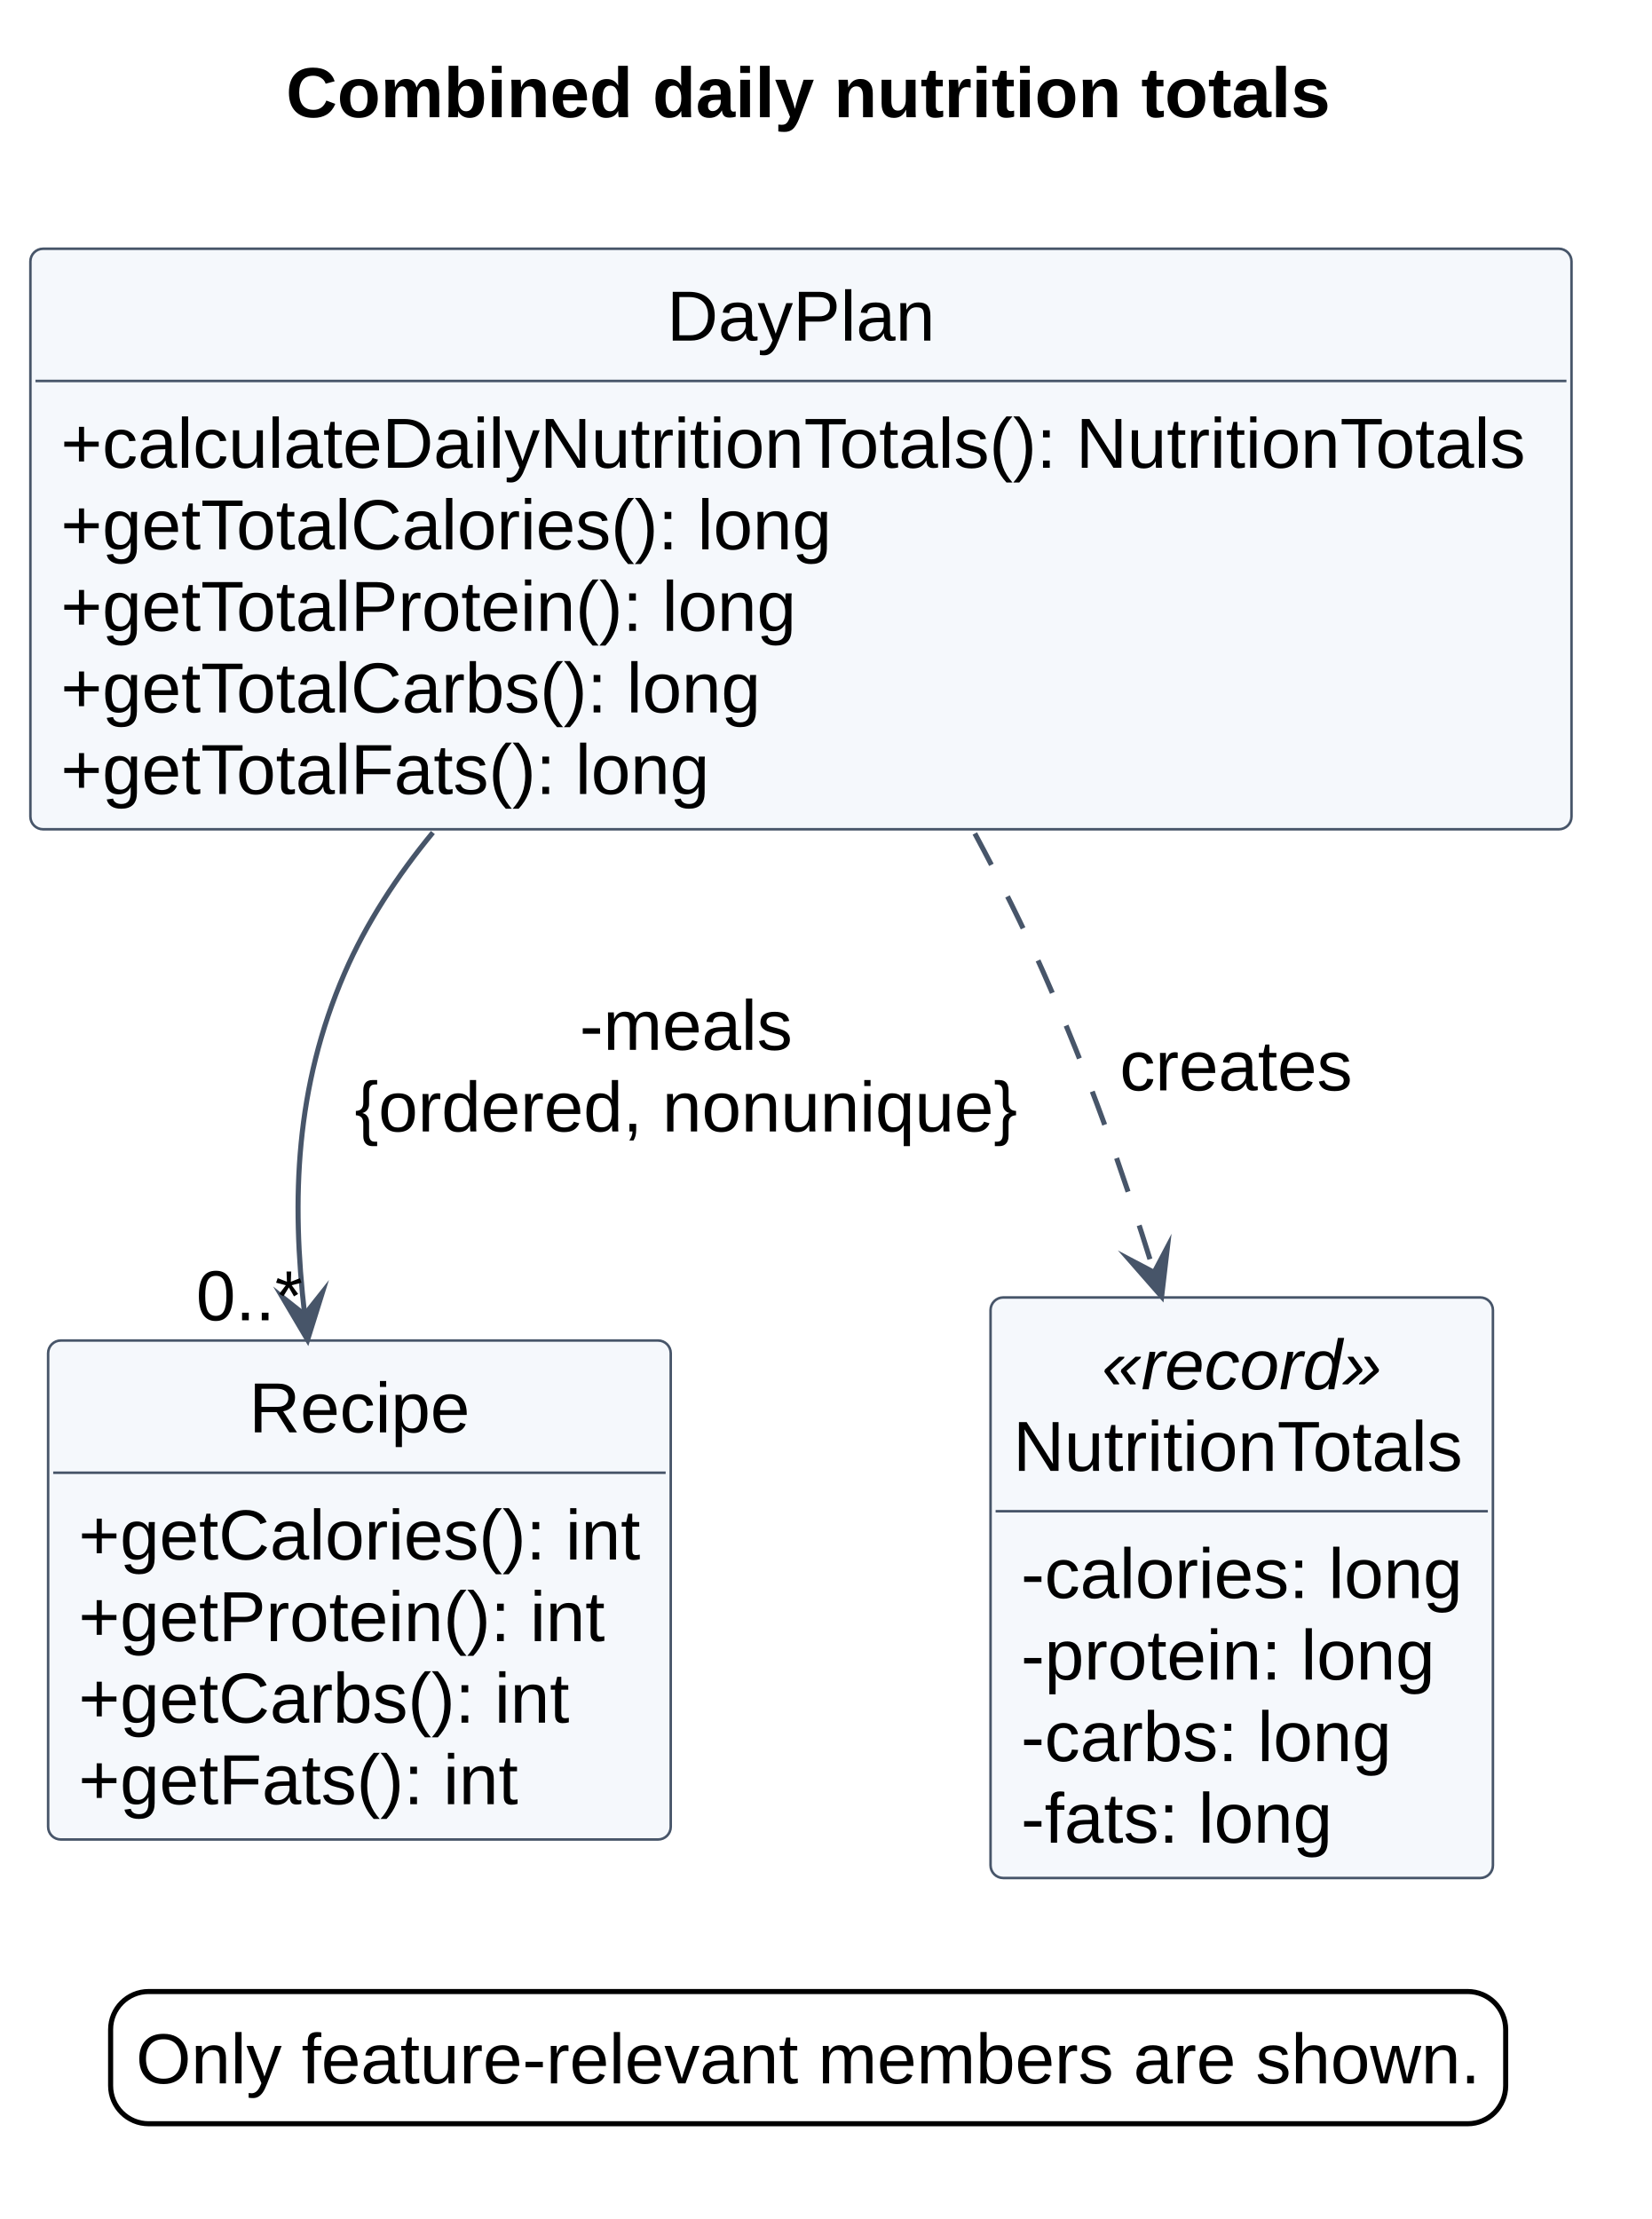
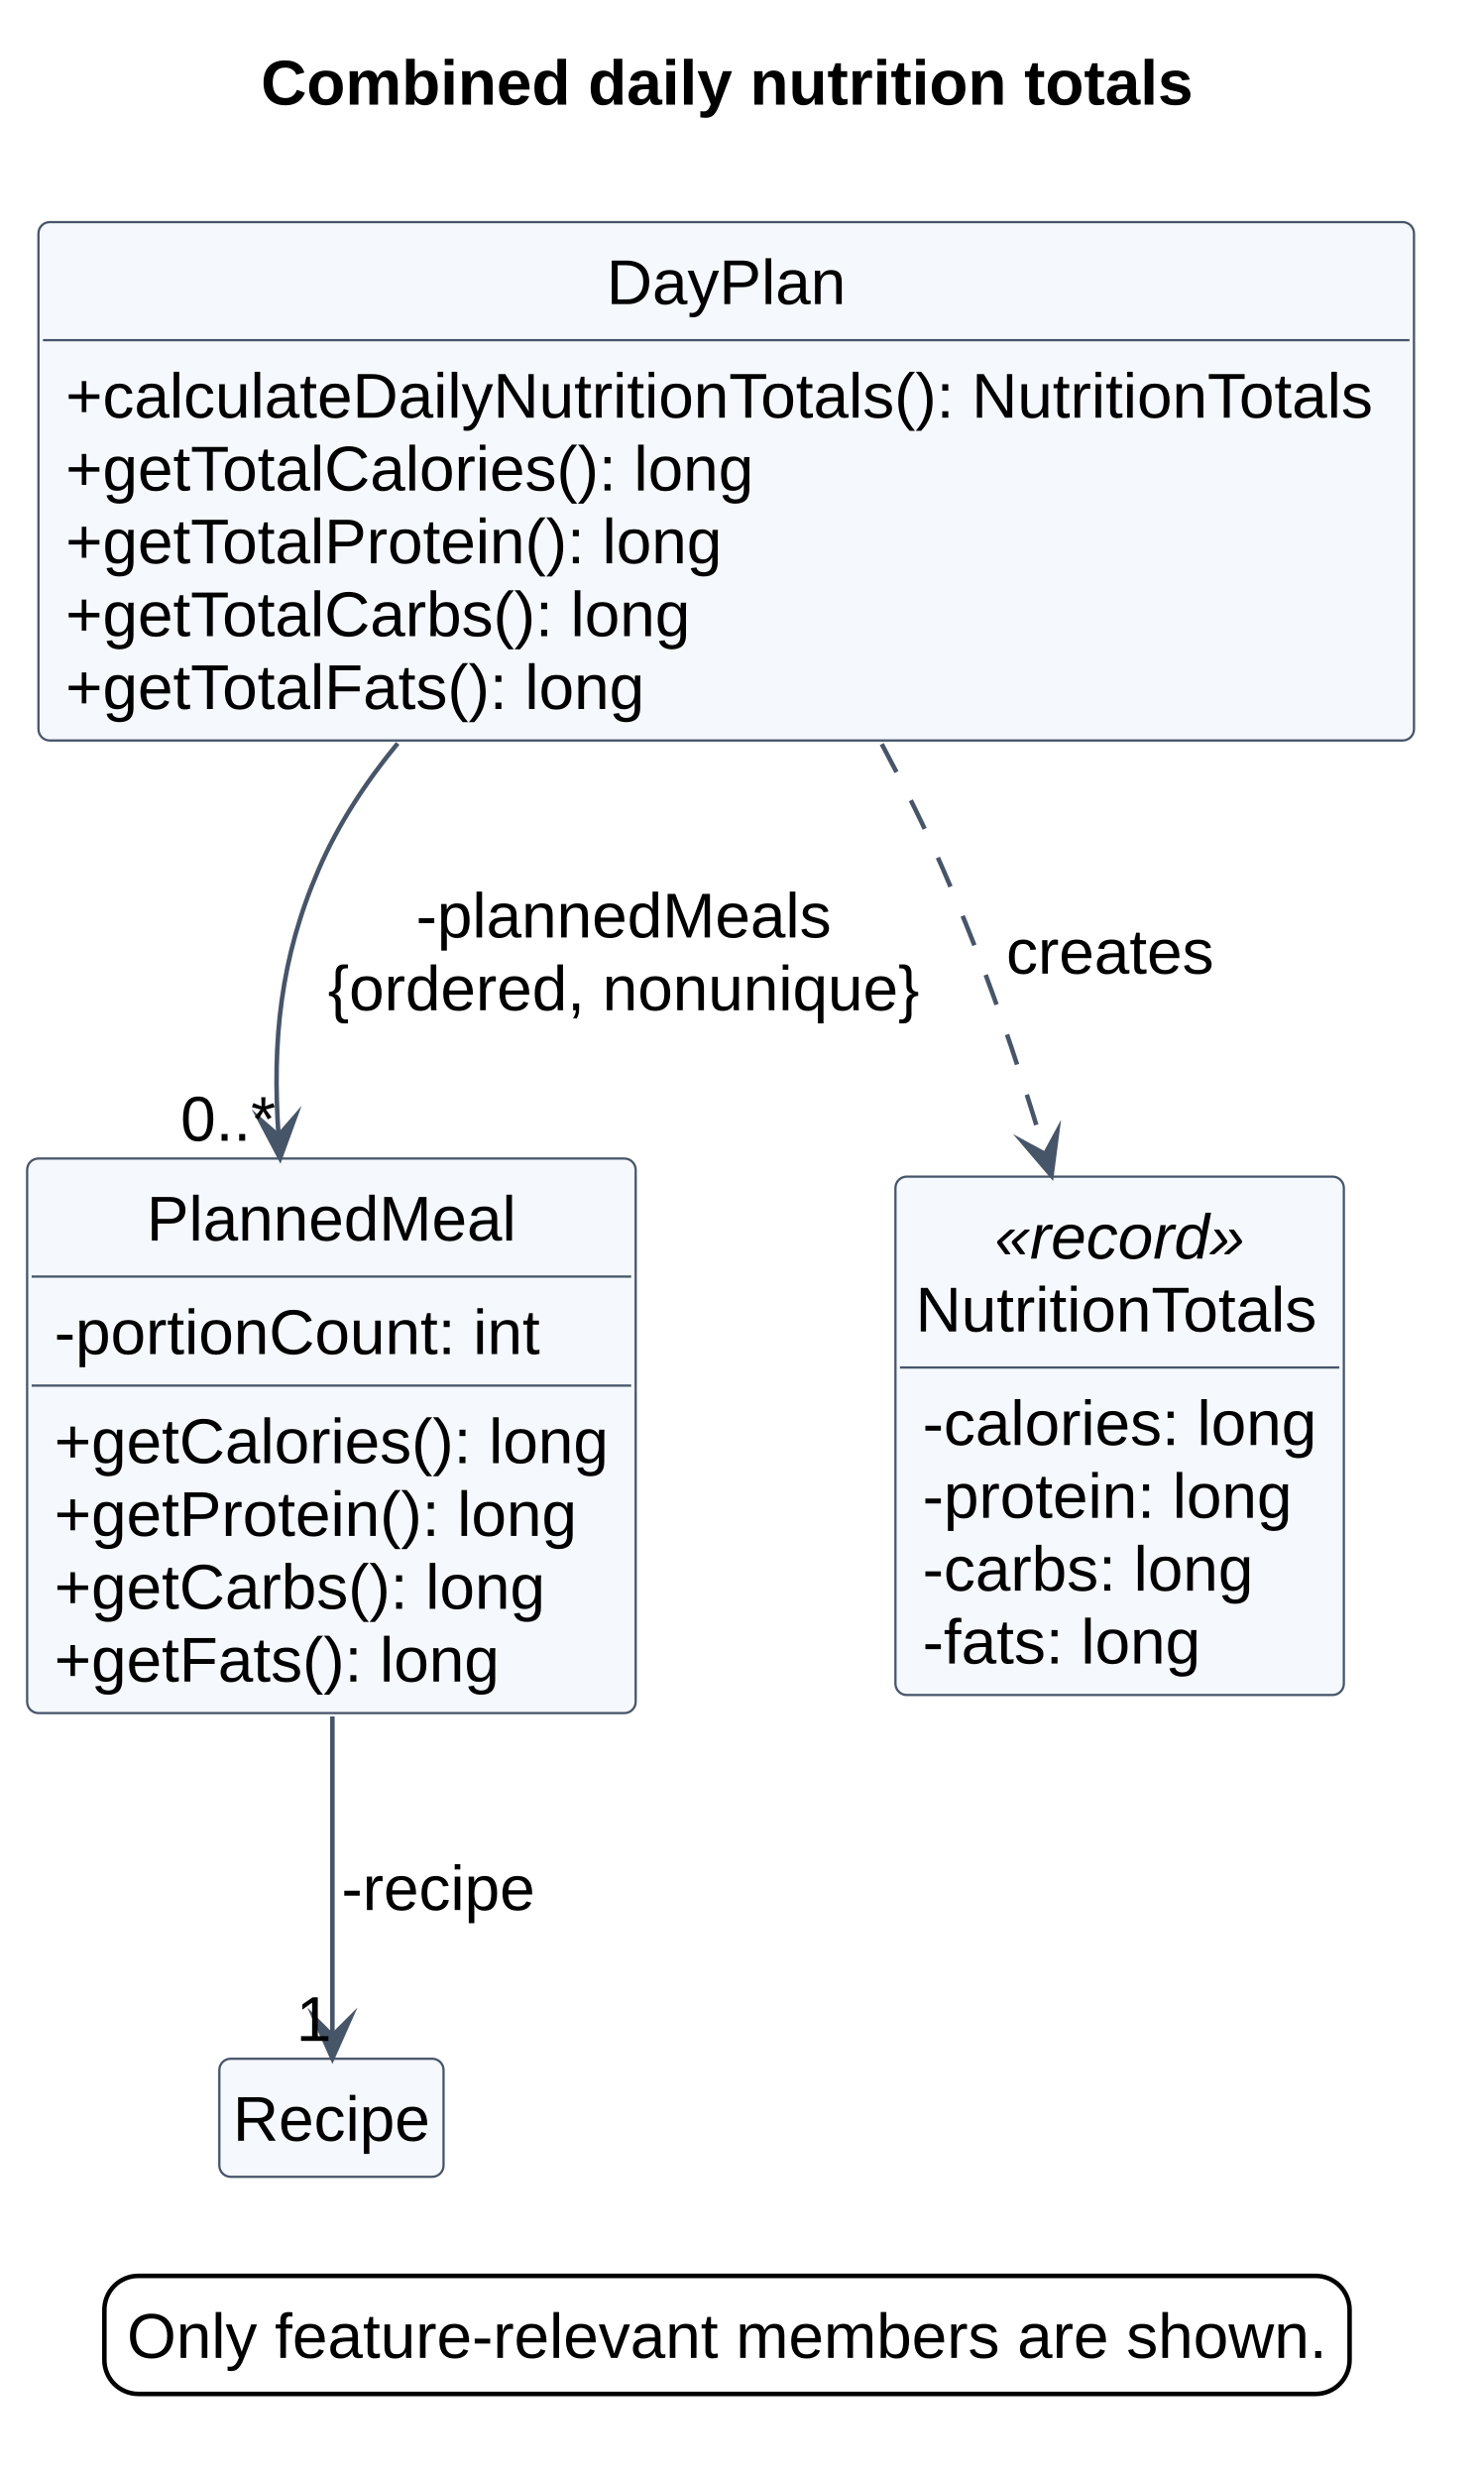
- <svg xmlns="http://www.w3.org/2000/svg" version="1.1" data-diagram-type="CLASS" style="width:326px;height:438px;background:#FFFFFF;" width="326px" height="438px" viewBox="0 0 326 438" zoomAndPan="magnify" preserveAspectRatio="none" contentStyleType="text/css">
+ <svg xmlns="http://www.w3.org/2000/svg" version="1.1" data-diagram-type="CLASS" style="width:328px;height:548px;background:#FFFFFF;" width="328px" height="548px" viewBox="0 0 328 548" zoomAndPan="magnify" preserveAspectRatio="none" contentStyleType="text/css">
  <defs />
  <g font-family="sans-serif" lengthAdjust="spacing">
    <g class="title" data-source-line="5">
-       <text x="56.445" y="23.132" fill="#000" font-size="14" textLength="206.11" font-weight="700" font-family="Arial">Combined daily nutrition totals</text>
+       <text x="57.695" y="23.132" fill="#000" font-size="14" textLength="206.11" font-weight="700" font-family="Arial">Combined daily nutrition totals</text>
    </g>
    <g class="entity" data-qualified-name="DayPlan" id="ent0001" data-source-line="11">
-       <rect x="6" y="49.099" width="304.161" height="114.592" fill="#F5F8FC" style="stroke:#475569;stroke-width:0.5;" rx="2.5" ry="2.5" />
-       <text x="131.622" y="67.23" fill="#000" font-size="14" textLength="52.917" font-family="Arial">DayPlan</text>
-       <line x1="7" y1="75.197" x2="309.161" y2="75.197" style="stroke:#475569;stroke-width:0.5;" />
-       <text x="12" y="92.329" fill="#000" font-size="14" textLength="292.161" font-family="Arial">+calculateDailyNutritionTotals(): NutritionTotals</text>
-       <text x="12" y="108.428" fill="#000" font-size="14" textLength="153.686" font-family="Arial">+getTotalCalories(): long</text>
-       <text x="12" y="124.526" fill="#000" font-size="14" textLength="146.692" font-family="Arial">+getTotalProtein(): long</text>
-       <text x="12" y="140.625" fill="#000" font-size="14" textLength="139.679" font-family="Arial">+getTotalCarbs(): long</text>
-       <text x="12" y="156.724" fill="#000" font-size="14" textLength="129.562" font-family="Arial">+getTotalFats(): long</text>
+       <rect x="8.5" y="49.099" width="304.161" height="114.592" fill="#F5F8FC" style="stroke:#475569;stroke-width:0.5;" rx="2.5" ry="2.5" />
+       <text x="134.122" y="67.23" fill="#000" font-size="14" textLength="52.917" font-family="Arial">DayPlan</text>
+       <line x1="9.5" y1="75.197" x2="311.661" y2="75.197" style="stroke:#475569;stroke-width:0.5;" />
+       <text x="14.5" y="92.329" fill="#000" font-size="14" textLength="292.161" font-family="Arial">+calculateDailyNutritionTotals(): NutritionTotals</text>
+       <text x="14.5" y="108.428" fill="#000" font-size="14" textLength="153.686" font-family="Arial">+getTotalCalories(): long</text>
+       <text x="14.5" y="124.526" fill="#000" font-size="14" textLength="146.692" font-family="Arial">+getTotalProtein(): long</text>
+       <text x="14.5" y="140.625" fill="#000" font-size="14" textLength="139.679" font-family="Arial">+getTotalCarbs(): long</text>
+       <text x="14.5" y="156.724" fill="#000" font-size="14" textLength="129.562" font-family="Arial">+getTotalFats(): long</text>
    </g>
-     <g class="entity" data-qualified-name="Recipe" id="ent0002" data-source-line="18">
-       <rect x="9.5" y="264.599" width="122.879" height="98.493" fill="#F5F8FC" style="stroke:#475569;stroke-width:0.5;" rx="2.5" ry="2.5" />
-       <text x="49.15" y="282.73" fill="#000" font-size="14" textLength="43.579" font-family="Arial">Recipe</text>
-       <line x1="10.5" y1="290.697" x2="131.379" y2="290.697" style="stroke:#475569;stroke-width:0.5;" />
-       <text x="15.5" y="307.829" fill="#000" font-size="14" textLength="110.879" font-family="Arial">+getCalories(): int</text>
-       <text x="15.5" y="323.928" fill="#000" font-size="14" textLength="103.886" font-family="Arial">+getProtein(): int</text>
-       <text x="15.5" y="340.026" fill="#000" font-size="14" textLength="96.872" font-family="Arial">+getCarbs(): int</text>
-       <text x="15.5" y="356.125" fill="#000" font-size="14" textLength="86.755" font-family="Arial">+getFats(): int</text>
+     <g class="entity" data-qualified-name="PlannedMeal" id="ent0002" data-source-line="18">
+       <rect x="6" y="256.099" width="134.562" height="122.592" fill="#F5F8FC" style="stroke:#475569;stroke-width:0.5;" rx="2.5" ry="2.5" />
+       <text x="32.419" y="274.23" fill="#000" font-size="14" textLength="81.724" font-family="Arial">PlannedMeal</text>
+       <line x1="7" y1="282.197" x2="139.562" y2="282.197" style="stroke:#475569;stroke-width:0.5;" />
+       <text x="12" y="299.329" fill="#000" font-size="14" textLength="107.393" font-family="Arial">-portionCount: int</text>
+       <line x1="7" y1="306.296" x2="139.562" y2="306.296" style="stroke:#475569;stroke-width:0.5;" />
+       <text x="12" y="323.428" fill="#000" font-size="14" textLength="122.562" font-family="Arial">+getCalories(): long</text>
+       <text x="12" y="339.526" fill="#000" font-size="14" textLength="115.568" font-family="Arial">+getProtein(): long</text>
+       <text x="12" y="355.625" fill="#000" font-size="14" textLength="108.555" font-family="Arial">+getCarbs(): long</text>
+       <text x="12" y="371.724" fill="#000" font-size="14" textLength="98.438" font-family="Arial">+getFats(): long</text>
    </g>
-     <g class="entity" data-qualified-name="NutritionTotals" id="ent0003" data-source-line="24">
-       <rect x="195.5" y="256.099" width="99.151" height="114.592" fill="#F5F8FC" style="stroke:#475569;stroke-width:0.5;" rx="2.5" ry="2.5" />
-       <text x="217.448" y="274.23" fill="#000" font-size="14" textLength="55.255" font-style="italic" font-family="Arial">«record»</text>
-       <text x="199.948" y="290.329" fill="#000" font-size="14" textLength="90.255" font-family="Arial">NutritionTotals</text>
-       <line x1="196.5" y1="298.296" x2="293.651" y2="298.296" style="stroke:#475569;stroke-width:0.5;" />
-       <text x="201.5" y="315.428" fill="#000" font-size="14" textLength="87.151" font-family="Arial">-calories: long</text>
-       <text x="201.5" y="331.526" fill="#000" font-size="14" textLength="81.717" font-family="Arial">-protein: long</text>
-       <text x="201.5" y="347.625" fill="#000" font-size="14" textLength="73.145" font-family="Arial">-carbs: long</text>
-       <text x="201.5" y="363.724" fill="#000" font-size="14" textLength="61.476" font-family="Arial">-fats: long</text>
+     <g class="entity" data-qualified-name="Recipe" id="ent0003" data-source-line="25">
+       <rect x="48.5" y="455.099" width="49.579" height="26.099" fill="#F5F8FC" style="stroke:#475569;stroke-width:0.5;" rx="2.5" ry="2.5" />
+       <text x="51.5" y="473.23" fill="#000" font-size="14" textLength="43.579" font-family="Arial">Recipe</text>
    </g>
-     <g class="link" data-entity-1="ent0001" data-entity-2="ent0002" id="lnk4" data-link-type="dependency">
-       <polygon points="60.706,264.475,63.645,255.074,60.131,259.508,55.698,255.994,60.706,264.475" fill="#475569" style="stroke:#475569;stroke-width:1;stroke-linejoin:miter;stroke-miterlimit:10;" />
-       <path d="M85.435,164.329 C78.404,172.863 72.299,182.166 68,192.099 C58.275,214.569 57.491,236.703 60.131,259.508" style="stroke:#475569;stroke-width:1;" fill="none" />
-       <text x="114.389" y="207.23" fill="#000" font-size="14" textLength="42.007" font-family="Arial">-meals</text>
-       <text x="70" y="223.329" fill="#000" font-size="14" textLength="56.82" font-family="Arial">{ordered,</text>
-       <text x="126.82" y="223.329" fill="#000" font-size="14" font-family="Arial"> </text>
-       <text x="130.71" y="223.329" fill="#000" font-size="14" textLength="70.075" font-family="Arial">nonunique}</text>
-       <text x="38.706" y="260.606" fill="#000" font-size="14" textLength="21.014" font-family="Arial">0..*</text>
+     <g class="entity" data-qualified-name="NutritionTotals" id="ent0004" data-source-line="26">
+       <rect x="198" y="260.099" width="99.151" height="114.592" fill="#F5F8FC" style="stroke:#475569;stroke-width:0.5;" rx="2.5" ry="2.5" />
+       <text x="219.948" y="278.23" fill="#000" font-size="14" textLength="55.255" font-style="italic" font-family="Arial">«record»</text>
+       <text x="202.448" y="294.329" fill="#000" font-size="14" textLength="90.255" font-family="Arial">NutritionTotals</text>
+       <line x1="199" y1="302.296" x2="296.151" y2="302.296" style="stroke:#475569;stroke-width:0.5;" />
+       <text x="204" y="319.428" fill="#000" font-size="14" textLength="87.151" font-family="Arial">-calories: long</text>
+       <text x="204" y="335.526" fill="#000" font-size="14" textLength="81.717" font-family="Arial">-protein: long</text>
+       <text x="204" y="351.625" fill="#000" font-size="14" textLength="73.145" font-family="Arial">-carbs: long</text>
+       <text x="204" y="367.724" fill="#000" font-size="14" textLength="61.476" font-family="Arial">-fats: long</text>
    </g>
-     <g class="link" data-entity-1="ent0001" data-entity-2="ent0003" id="lnk5" data-link-type="dependency">
-       <polygon points="229.265,255.921,230.414,246.139,227.781,251.146,222.774,248.513,229.265,255.921" fill="#475569" style="stroke:#475569;stroke-width:1;stroke-linejoin:miter;stroke-miterlimit:10;" />
-       <path d="M192.4,164.518 C197.276,173.589 201.988,182.988 206,192.099 C214.95,212.424 221.425,230.693 227.781,251.146" style="stroke:#475569;stroke-width:1;stroke-dasharray:7,7;" fill="none" />
-       <text x="221" y="215.23" fill="#000" font-size="14" textLength="45.91" font-family="Arial">creates</text>
+     <g class="link" data-entity-1="ent0001" data-entity-2="ent0002" id="lnk5" data-link-type="dependency">
+       <polygon points="61.927,256.037,65.31,246.787,61.59,251.048,57.328,247.328,61.927,256.037" fill="#475569" style="stroke:#475569;stroke-width:1;stroke-linejoin:miter;stroke-miterlimit:10;" />
+       <path d="M87.935,164.329 C80.904,172.863 74.799,182.166 70.5,192.099 C61.955,211.842 60.168,230.057 61.59,251.048" style="stroke:#475569;stroke-width:1;" fill="none" />
+       <text x="91.976" y="207.23" fill="#000" font-size="14" textLength="91.834" font-family="Arial">-plannedMeals</text>
+       <text x="72.5" y="223.329" fill="#000" font-size="14" textLength="56.82" font-family="Arial">{ordered,</text>
+       <text x="129.32" y="223.329" fill="#000" font-size="14" font-family="Arial"> </text>
+       <text x="133.21" y="223.329" fill="#000" font-size="14" textLength="70.075" font-family="Arial">nonunique}</text>
+       <text x="39.927" y="252.169" fill="#000" font-size="14" textLength="21.014" font-family="Arial">0..*</text>
    </g>
-     <g class="legend" data-source-line="34">
-       <rect x="21.832" y="393.099" width="275.337" height="26.099" fill="none" style="stroke:#000;stroke-width:1;" rx="7.5" ry="7.5" />
-       <text x="26.832" y="411.23" fill="#000" font-size="14" textLength="265.337" font-family="Arial">Only feature-relevant members are shown.</text>
+     <g class="link" data-entity-1="ent0002" data-entity-2="ent0003" id="lnk6" data-link-type="dependency">
+       <polygon points="73.5,455.025,77.5,446.025,73.5,450.025,69.5,446.025,73.5,455.025" fill="#475569" style="stroke:#475569;stroke-width:1;stroke-linejoin:miter;stroke-miterlimit:10;" />
+       <path d="M73.5,379.428 C73.5,407.622 73.5,433.488 73.5,450.025" style="stroke:#475569;stroke-width:1;" fill="none" />
+       <text x="75.5" y="422.23" fill="#000" font-size="14" textLength="42.793" font-family="Arial">-recipe</text>
+       <text x="65.5" y="451.157" fill="#000" font-size="14" font-family="Arial">1</text>
+     </g>
+     <g class="link" data-entity-1="ent0001" data-entity-2="ent0004" id="lnk7" data-link-type="dependency">
+       <polygon points="232.513,259.894,233.78,250.127,231.087,255.101,226.112,252.408,232.513,259.894" fill="#475569" style="stroke:#475569;stroke-width:1;stroke-linejoin:miter;stroke-miterlimit:10;" />
+       <path d="M194.976,164.485 C199.842,173.56 204.531,182.97 208.5,192.099 C217.892,213.702 224.663,233.507 231.087,255.101" style="stroke:#475569;stroke-width:1;stroke-dasharray:7,7;" fill="none" />
+       <text x="222.5" y="215.23" fill="#000" font-size="14" textLength="45.91" font-family="Arial">creates</text>
+     </g>
+     <g class="legend" data-source-line="37">
+       <rect x="23.082" y="503.099" width="275.337" height="26.099" fill="none" style="stroke:#000;stroke-width:1;" rx="7.5" ry="7.5" />
+       <text x="28.082" y="521.23" fill="#000" font-size="14" textLength="265.337" font-family="Arial">Only feature-relevant members are shown.</text>
    </g>
  </g>
</svg>
